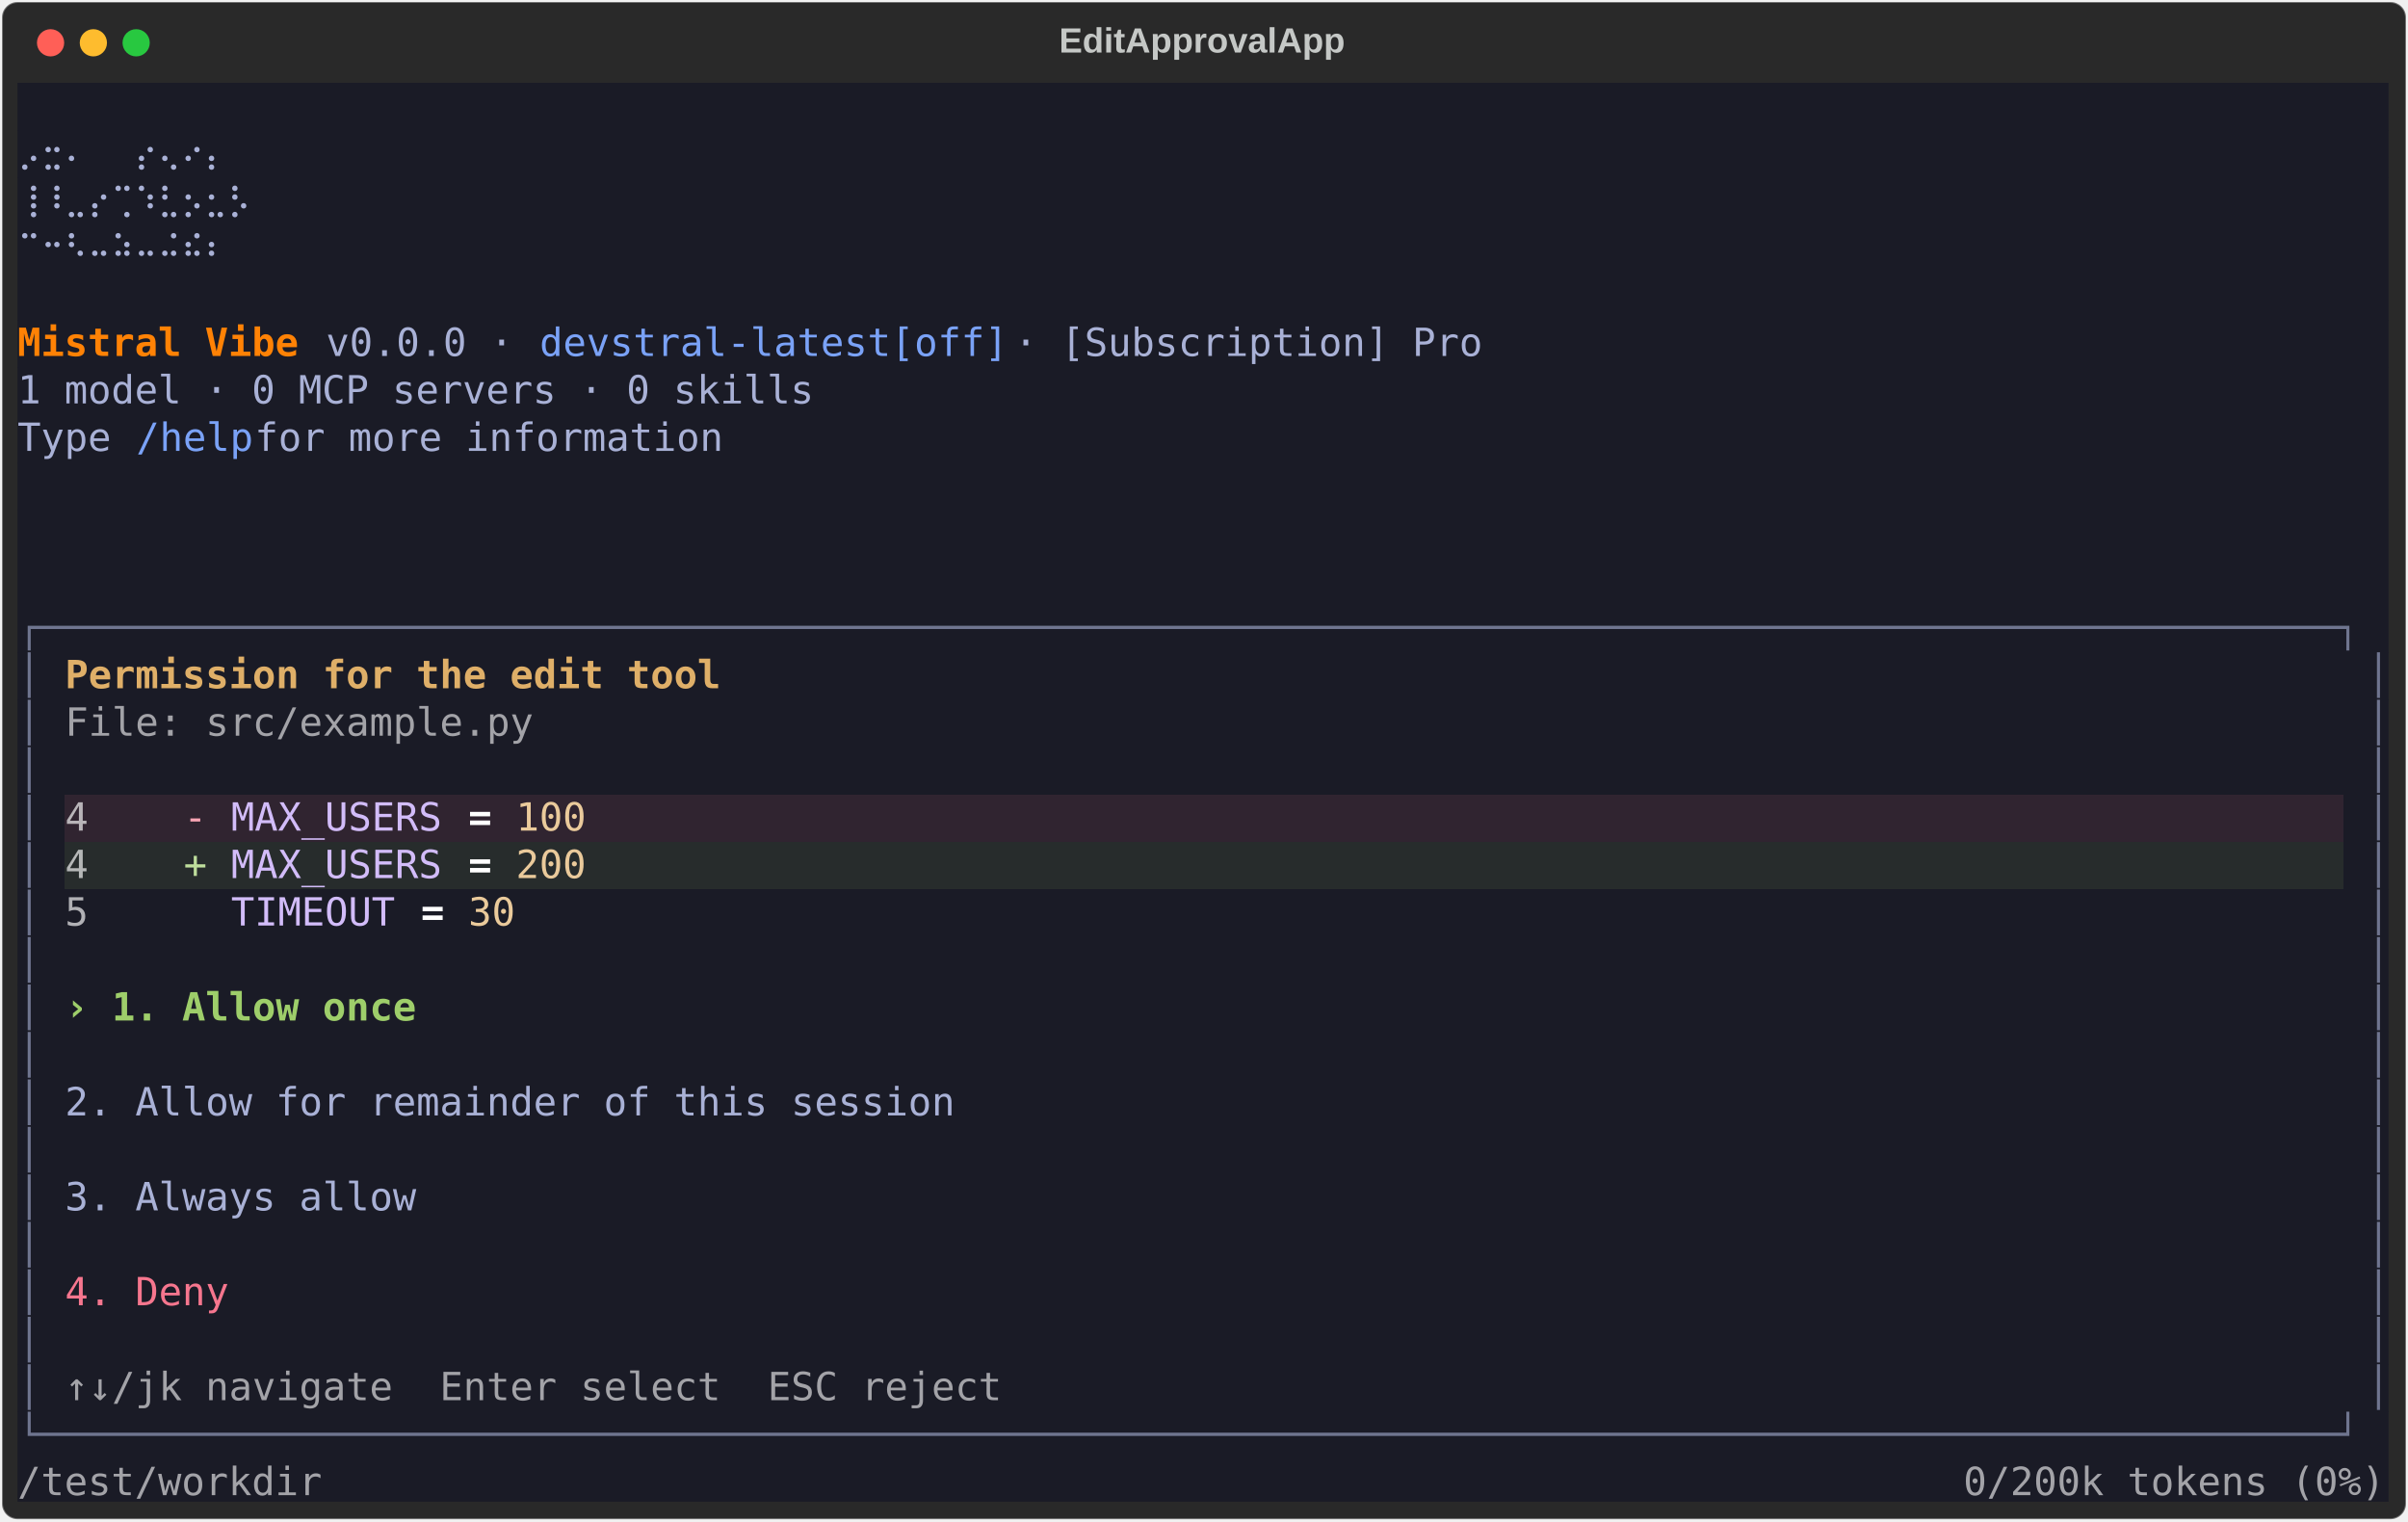
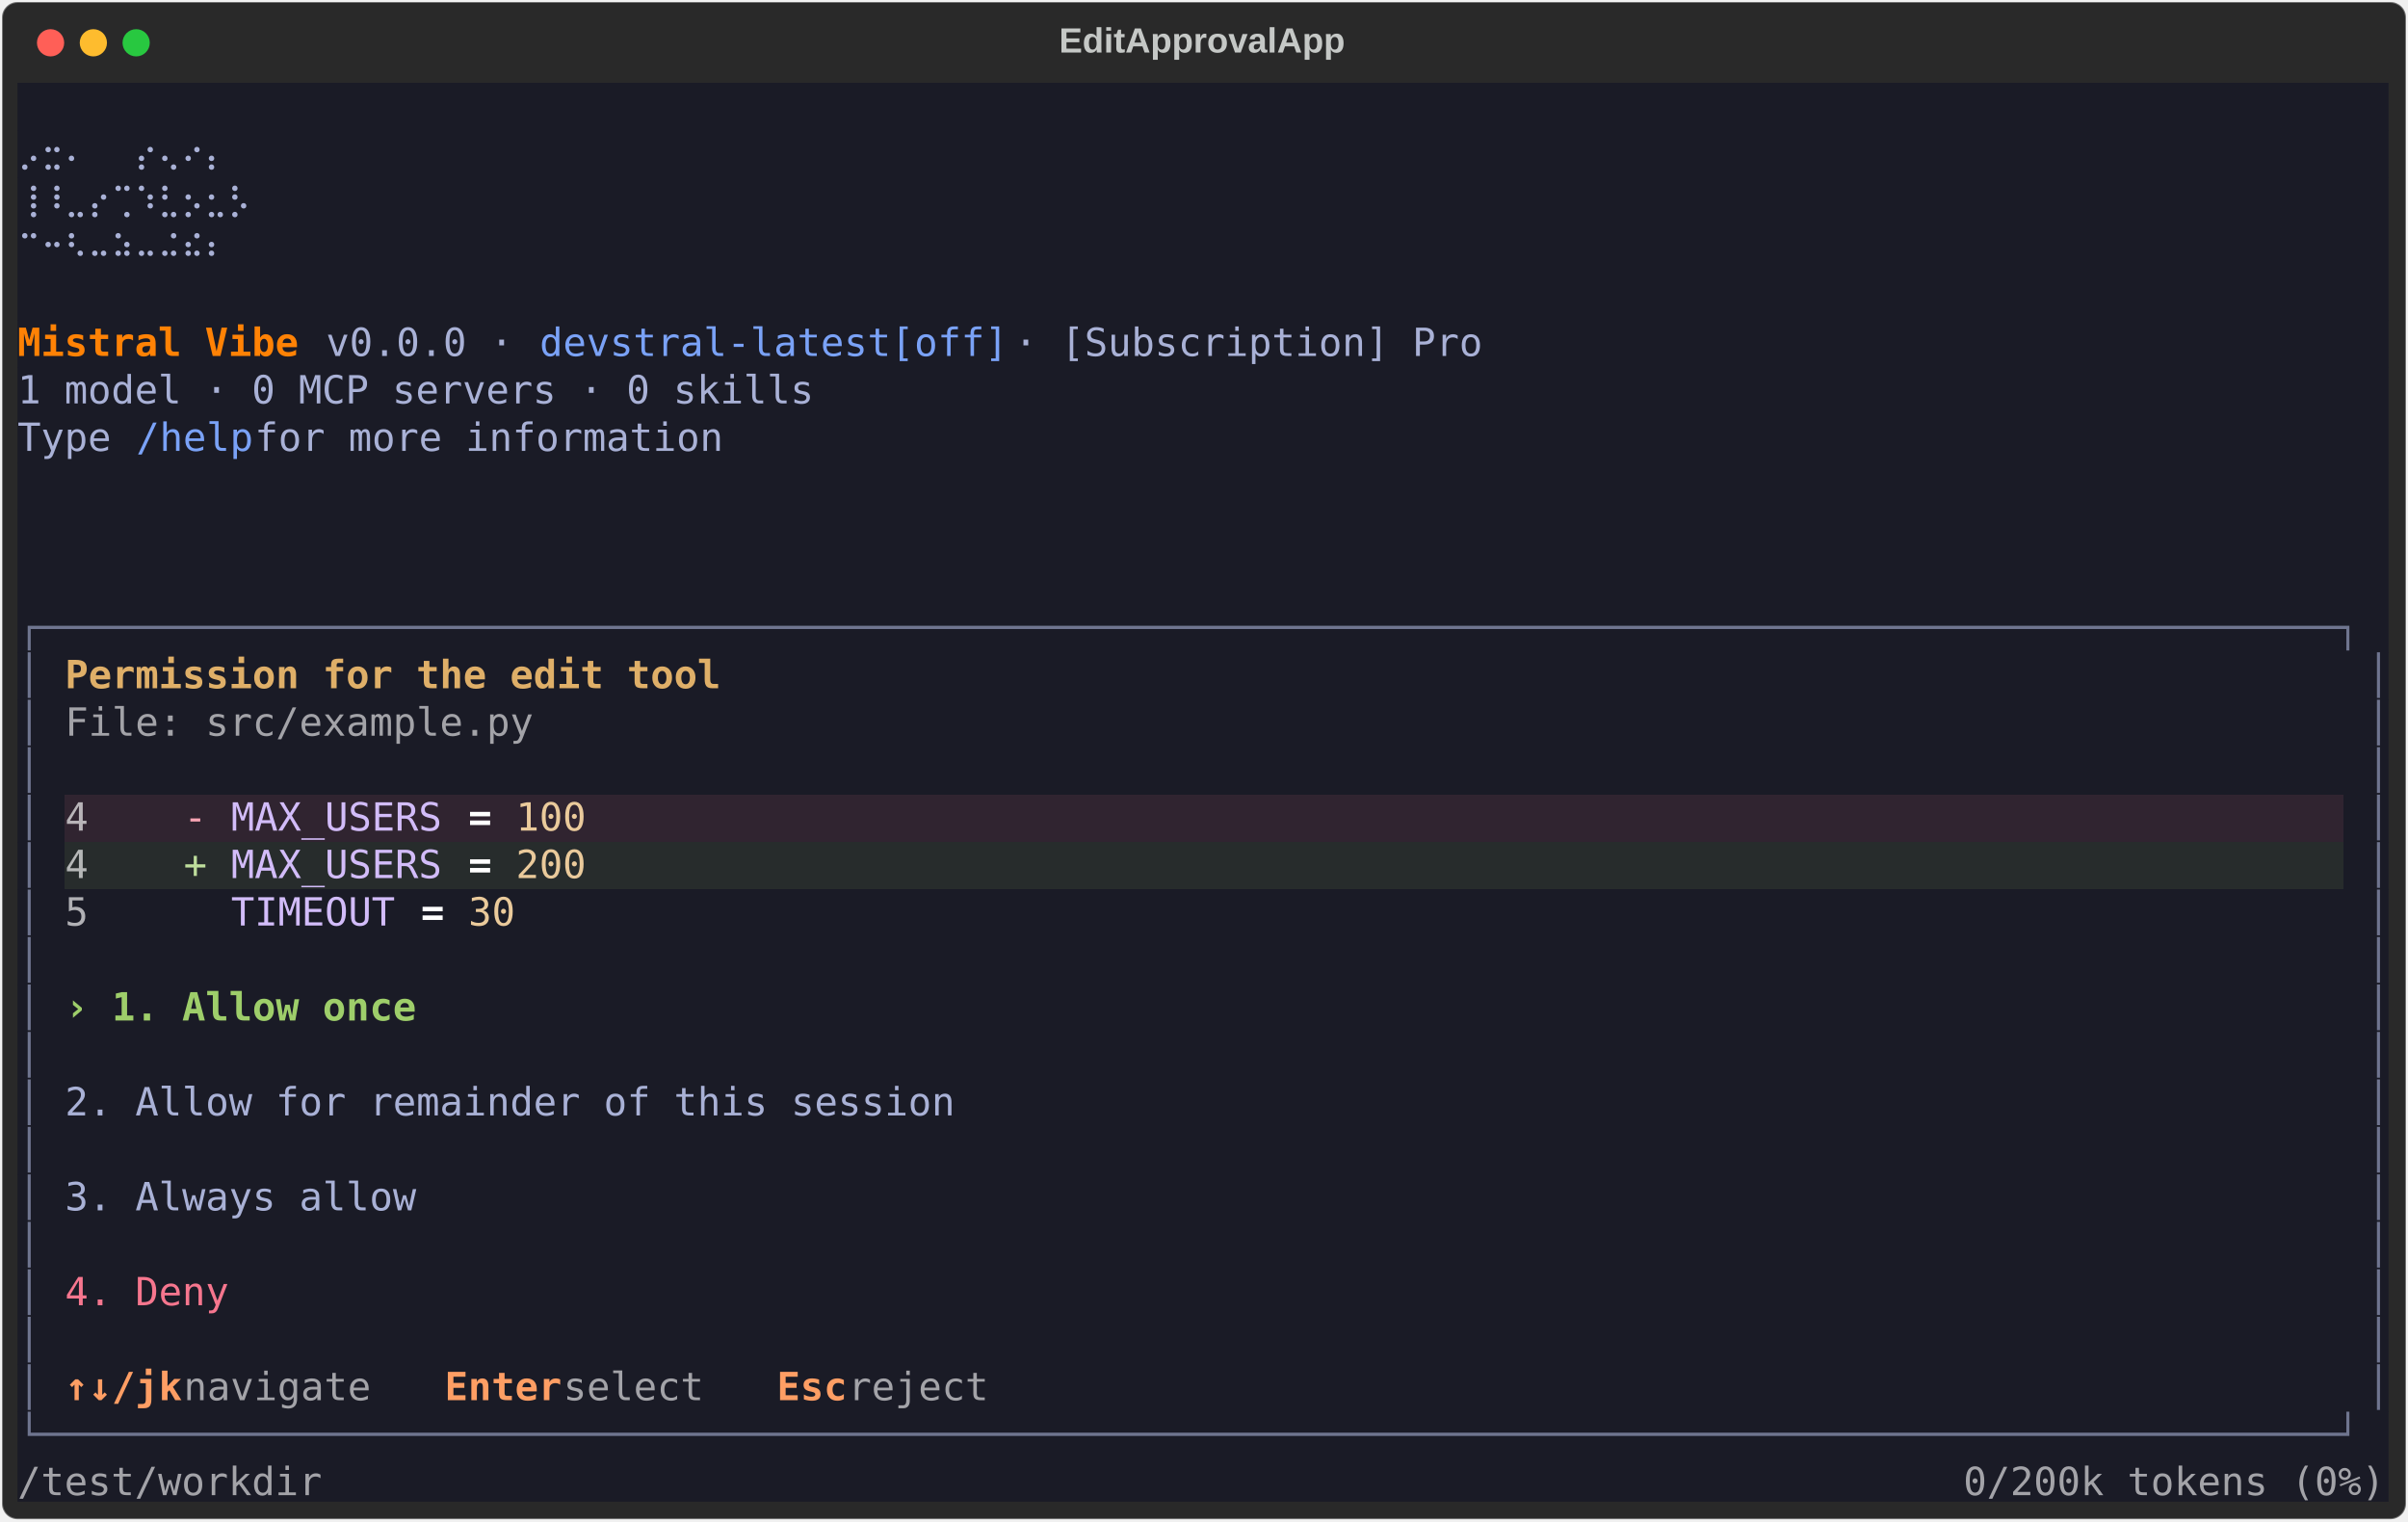
<svg xmlns="http://www.w3.org/2000/svg" class="rich-terminal" viewBox="0 0 1238 782.0">
  <style>

    @font-face {
        font-family: "Fira Code";
        src: local("FiraCode-Regular"),
                url("https://cdnjs.cloudflare.com/ajax/libs/firacode/6.2.0/woff2/FiraCode-Regular.woff2") format("woff2"),
                url("https://cdnjs.cloudflare.com/ajax/libs/firacode/6.2.0/woff/FiraCode-Regular.woff") format("woff");
        font-style: normal;
        font-weight: 400;
    }
    @font-face {
        font-family: "Fira Code";
        src: local("FiraCode-Bold"),
                url("https://cdnjs.cloudflare.com/ajax/libs/firacode/6.2.0/woff2/FiraCode-Bold.woff2") format("woff2"),
                url("https://cdnjs.cloudflare.com/ajax/libs/firacode/6.2.0/woff/FiraCode-Bold.woff") format("woff");
        font-style: bold;
        font-weight: 700;
    }

    .terminal-matrix {
        font-family: Fira Code, monospace;
        font-size: 20px;
        line-height: 24.4px;
        font-variant-east-asian: full-width;
    }

    .terminal-title {
        font-size: 18px;
        font-weight: bold;
        font-family: arial;
    }

    .terminal-r1 { fill: #c5c8c6 }
.terminal-r2 { fill: #a9b1d6 }
.terminal-r3 { fill: #ff8205;font-weight: bold }
.terminal-r4 { fill: #1a1b26 }
.terminal-r5 { fill: #7aa2f7 }
.terminal-r6 { fill: #6f758f }
.terminal-r7 { fill: #dfaf68;font-weight: bold }
.terminal-r8 { fill: #a3a3a8 }
.terminal-r9 { fill: #b8b4b8 }
.terminal-r10 { fill: #f9a4b4 }
.terminal-r11 { fill: #d2bcf9 }
.terminal-r12 { fill: #ffffff }
.terminal-r13 { fill: #ffffff;font-weight: bold }
.terminal-r14 { fill: #eaca9b }
.terminal-r15 { fill: #b5b7b7 }
.terminal-r16 { fill: #bede9c }
.terminal-r17 { fill: #b1b1b5 }
.terminal-r18 { fill: #9ece6a;font-weight: bold }
.terminal-r19 { fill: #f6768e }
+ .terminal-r20 { fill: #fe9e64;font-weight: bold }
    </style>
  <defs>
    <clipPath id="terminal-clip-terminal">
      <rect x="0" y="0" width="1219.0" height="731.0" />
    </clipPath>
    <clipPath id="terminal-line-0">
      <rect x="0" y="1.5" width="1220" height="24.65" />
    </clipPath>
    <clipPath id="terminal-line-1">
      <rect x="0" y="25.9" width="1220" height="24.65" />
    </clipPath>
    <clipPath id="terminal-line-2">
      <rect x="0" y="50.3" width="1220" height="24.65" />
    </clipPath>
    <clipPath id="terminal-line-3">
      <rect x="0" y="74.7" width="1220" height="24.65" />
    </clipPath>
    <clipPath id="terminal-line-4">
      <rect x="0" y="99.1" width="1220" height="24.65" />
    </clipPath>
    <clipPath id="terminal-line-5">
      <rect x="0" y="123.5" width="1220" height="24.65" />
    </clipPath>
    <clipPath id="terminal-line-6">
      <rect x="0" y="147.9" width="1220" height="24.65" />
    </clipPath>
    <clipPath id="terminal-line-7">
      <rect x="0" y="172.3" width="1220" height="24.65" />
    </clipPath>
    <clipPath id="terminal-line-8">
      <rect x="0" y="196.7" width="1220" height="24.65" />
    </clipPath>
    <clipPath id="terminal-line-9">
      <rect x="0" y="221.1" width="1220" height="24.65" />
    </clipPath>
    <clipPath id="terminal-line-10">
      <rect x="0" y="245.5" width="1220" height="24.65" />
    </clipPath>
    <clipPath id="terminal-line-11">
      <rect x="0" y="269.9" width="1220" height="24.65" />
    </clipPath>
    <clipPath id="terminal-line-12">
      <rect x="0" y="294.3" width="1220" height="24.65" />
    </clipPath>
    <clipPath id="terminal-line-13">
      <rect x="0" y="318.7" width="1220" height="24.65" />
    </clipPath>
    <clipPath id="terminal-line-14">
      <rect x="0" y="343.1" width="1220" height="24.65" />
    </clipPath>
    <clipPath id="terminal-line-15">
      <rect x="0" y="367.5" width="1220" height="24.65" />
    </clipPath>
    <clipPath id="terminal-line-16">
      <rect x="0" y="391.9" width="1220" height="24.65" />
    </clipPath>
    <clipPath id="terminal-line-17">
      <rect x="0" y="416.3" width="1220" height="24.65" />
    </clipPath>
    <clipPath id="terminal-line-18">
      <rect x="0" y="440.7" width="1220" height="24.65" />
    </clipPath>
    <clipPath id="terminal-line-19">
      <rect x="0" y="465.1" width="1220" height="24.65" />
    </clipPath>
    <clipPath id="terminal-line-20">
      <rect x="0" y="489.5" width="1220" height="24.65" />
    </clipPath>
    <clipPath id="terminal-line-21">
      <rect x="0" y="513.9" width="1220" height="24.65" />
    </clipPath>
    <clipPath id="terminal-line-22">
      <rect x="0" y="538.3" width="1220" height="24.65" />
    </clipPath>
    <clipPath id="terminal-line-23">
      <rect x="0" y="562.7" width="1220" height="24.65" />
    </clipPath>
    <clipPath id="terminal-line-24">
      <rect x="0" y="587.1" width="1220" height="24.65" />
    </clipPath>
    <clipPath id="terminal-line-25">
      <rect x="0" y="611.5" width="1220" height="24.65" />
    </clipPath>
    <clipPath id="terminal-line-26">
      <rect x="0" y="635.9" width="1220" height="24.65" />
    </clipPath>
    <clipPath id="terminal-line-27">
      <rect x="0" y="660.3" width="1220" height="24.65" />
    </clipPath>
    <clipPath id="terminal-line-28">
      <rect x="0" y="684.7" width="1220" height="24.65" />
    </clipPath>
  </defs>
  <rect fill="#292929" stroke="rgba(255,255,255,0.35)" stroke-width="1" x="1" y="1" width="1236" height="780" rx="8" />
  <text class="terminal-title" fill="#c5c8c6" text-anchor="middle" x="618" y="27">EditApprovalApp</text>
  <g transform="translate(26,22)">
    <circle cx="0" cy="0" r="7" fill="#ff5f57" />
    <circle cx="22" cy="0" r="7" fill="#febc2e" />
    <circle cx="44" cy="0" r="7" fill="#28c840" />
  </g>
  <g transform="translate(9, 41)" clip-path="url(#terminal-clip-terminal)">
    <rect fill="#1a1b26" x="0" y="1.5" width="1220" height="24.65" shape-rendering="crispEdges" />
    <rect fill="#1a1b26" x="0" y="25.9" width="134.2" height="24.65" shape-rendering="crispEdges" />
    <rect fill="#1a1b26" x="134.2" y="25.9" width="646.6" height="24.65" shape-rendering="crispEdges" />
    <rect fill="#1a1b26" x="780.8" y="25.9" width="439.2" height="24.65" shape-rendering="crispEdges" />
    <rect fill="#1a1b26" x="0" y="50.3" width="134.2" height="24.65" shape-rendering="crispEdges" />
    <rect fill="#1a1b26" x="134.2" y="50.3" width="646.6" height="24.65" shape-rendering="crispEdges" />
    <rect fill="#1a1b26" x="780.8" y="50.3" width="439.2" height="24.65" shape-rendering="crispEdges" />
    <rect fill="#1a1b26" x="0" y="74.7" width="134.2" height="24.65" shape-rendering="crispEdges" />
    <rect fill="#1a1b26" x="134.2" y="74.7" width="646.6" height="24.65" shape-rendering="crispEdges" />
    <rect fill="#1a1b26" x="780.8" y="74.7" width="439.2" height="24.65" shape-rendering="crispEdges" />
    <rect fill="#1a1b26" x="0" y="99.1" width="780.8" height="24.65" shape-rendering="crispEdges" />
    <rect fill="#1a1b26" x="780.8" y="99.1" width="439.2" height="24.65" shape-rendering="crispEdges" />
    <rect fill="#1a1b26" x="0" y="123.5" width="146.4" height="24.65" shape-rendering="crispEdges" />
    <rect fill="#1a1b26" x="146.4" y="123.5" width="12.2" height="24.65" shape-rendering="crispEdges" />
    <rect fill="#1a1b26" x="158.6" y="123.5" width="109.8" height="24.65" shape-rendering="crispEdges" />
    <rect fill="#1a1b26" x="268.4" y="123.5" width="244" height="24.65" shape-rendering="crispEdges" />
    <rect fill="#1a1b26" x="512.4" y="123.5" width="256.2" height="24.65" shape-rendering="crispEdges" />
    <rect fill="#1a1b26" x="768.6" y="123.5" width="12.2" height="24.65" shape-rendering="crispEdges" />
    <rect fill="#1a1b26" x="780.8" y="123.5" width="439.2" height="24.65" shape-rendering="crispEdges" />
    <rect fill="#1a1b26" x="0" y="147.9" width="414.8" height="24.65" shape-rendering="crispEdges" />
    <rect fill="#1a1b26" x="414.8" y="147.9" width="366" height="24.65" shape-rendering="crispEdges" />
    <rect fill="#1a1b26" x="780.8" y="147.9" width="439.2" height="24.65" shape-rendering="crispEdges" />
    <rect fill="#1a1b26" x="0" y="172.3" width="61" height="24.65" shape-rendering="crispEdges" />
    <rect fill="#1a1b26" x="61" y="172.3" width="61" height="24.65" shape-rendering="crispEdges" />
    <rect fill="#1a1b26" x="122" y="172.3" width="256.2" height="24.65" shape-rendering="crispEdges" />
    <rect fill="#1a1b26" x="378.2" y="172.3" width="402.6" height="24.65" shape-rendering="crispEdges" />
    <rect fill="#1a1b26" x="780.8" y="172.3" width="439.2" height="24.65" shape-rendering="crispEdges" />
    <rect fill="#1a1b26" x="0" y="196.7" width="1220" height="24.65" shape-rendering="crispEdges" />
    <rect fill="#1a1b26" x="0" y="221.1" width="1220" height="24.65" shape-rendering="crispEdges" />
    <rect fill="#1a1b26" x="0" y="245.5" width="0" height="24.65" shape-rendering="crispEdges" />
    <rect fill="#1a1b26" x="0" y="245.5" width="1220" height="24.65" shape-rendering="crispEdges" />
    <rect fill="#1a1b26" x="0" y="269.9" width="1220" height="24.65" shape-rendering="crispEdges" />
    <rect fill="#1a1b26" x="0" y="294.3" width="12.2" height="24.65" shape-rendering="crispEdges" />
    <rect fill="#1a1b26" x="12.2" y="294.3" width="12.2" height="24.65" shape-rendering="crispEdges" />
    <rect fill="#1a1b26" x="24.4" y="294.3" width="341.6" height="24.65" shape-rendering="crispEdges" />
    <rect fill="#1a1b26" x="366" y="294.3" width="841.8" height="24.65" shape-rendering="crispEdges" />
    <rect fill="#1a1b26" x="1207.8" y="294.3" width="12.2" height="24.65" shape-rendering="crispEdges" />
    <rect fill="#1a1b26" x="0" y="318.7" width="12.2" height="24.65" shape-rendering="crispEdges" />
    <rect fill="#1a1b26" x="12.2" y="318.7" width="12.2" height="24.65" shape-rendering="crispEdges" />
    <rect fill="#1a1b26" x="24.4" y="318.7" width="244" height="24.65" shape-rendering="crispEdges" />
    <rect fill="#1a1b26" x="268.4" y="318.7" width="939.4" height="24.65" shape-rendering="crispEdges" />
    <rect fill="#1a1b26" x="1207.8" y="318.7" width="12.2" height="24.65" shape-rendering="crispEdges" />
    <rect fill="#1a1b26" x="0" y="343.1" width="12.2" height="24.65" shape-rendering="crispEdges" />
    <rect fill="#1a1b26" x="12.2" y="343.1" width="12.2" height="24.65" shape-rendering="crispEdges" />
    <rect fill="#1a1b26" x="24.4" y="343.1" width="0" height="24.65" shape-rendering="crispEdges" />
    <rect fill="#1a1b26" x="24.4" y="343.1" width="1183.4" height="24.65" shape-rendering="crispEdges" />
    <rect fill="#1a1b26" x="1207.8" y="343.1" width="12.2" height="24.65" shape-rendering="crispEdges" />
    <rect fill="#1a1b26" x="0" y="367.5" width="12.2" height="24.65" shape-rendering="crispEdges" />
    <rect fill="#1a1b26" x="12.2" y="367.5" width="12.2" height="24.65" shape-rendering="crispEdges" />
    <rect fill="#302430" x="24.4" y="367.5" width="61" height="24.65" shape-rendering="crispEdges" />
    <rect fill="#302430" x="85.4" y="367.5" width="24.4" height="24.65" shape-rendering="crispEdges" />
    <rect fill="#302430" x="109.8" y="367.5" width="109.8" height="24.65" shape-rendering="crispEdges" />
    <rect fill="#302430" x="219.6" y="367.5" width="12.2" height="24.65" shape-rendering="crispEdges" />
    <rect fill="#302430" x="231.8" y="367.5" width="12.2" height="24.65" shape-rendering="crispEdges" />
    <rect fill="#302430" x="244" y="367.5" width="12.2" height="24.65" shape-rendering="crispEdges" />
    <rect fill="#302430" x="256.2" y="367.5" width="36.6" height="24.65" shape-rendering="crispEdges" />
    <rect fill="#302430" x="292.8" y="367.5" width="902.8" height="24.65" shape-rendering="crispEdges" />
    <rect fill="#1a1b26" x="1195.6" y="367.5" width="12.2" height="24.65" shape-rendering="crispEdges" />
    <rect fill="#1a1b26" x="1207.8" y="367.5" width="12.2" height="24.65" shape-rendering="crispEdges" />
    <rect fill="#1a1b26" x="0" y="391.9" width="12.2" height="24.65" shape-rendering="crispEdges" />
    <rect fill="#1a1b26" x="12.2" y="391.9" width="12.2" height="24.65" shape-rendering="crispEdges" />
    <rect fill="#272c2c" x="24.4" y="391.9" width="61" height="24.65" shape-rendering="crispEdges" />
    <rect fill="#272c2c" x="85.4" y="391.9" width="24.4" height="24.65" shape-rendering="crispEdges" />
    <rect fill="#272c2c" x="109.8" y="391.9" width="109.8" height="24.65" shape-rendering="crispEdges" />
    <rect fill="#272c2c" x="219.6" y="391.9" width="12.2" height="24.65" shape-rendering="crispEdges" />
    <rect fill="#272c2c" x="231.8" y="391.9" width="12.2" height="24.65" shape-rendering="crispEdges" />
    <rect fill="#272c2c" x="244" y="391.9" width="12.2" height="24.65" shape-rendering="crispEdges" />
    <rect fill="#272c2c" x="256.2" y="391.9" width="36.6" height="24.65" shape-rendering="crispEdges" />
    <rect fill="#272c2c" x="292.8" y="391.9" width="902.8" height="24.65" shape-rendering="crispEdges" />
    <rect fill="#1a1b26" x="1195.6" y="391.9" width="12.2" height="24.65" shape-rendering="crispEdges" />
    <rect fill="#1a1b26" x="1207.8" y="391.9" width="12.2" height="24.65" shape-rendering="crispEdges" />
    <rect fill="#1a1b26" x="0" y="416.3" width="12.2" height="24.65" shape-rendering="crispEdges" />
    <rect fill="#1a1b26" x="12.2" y="416.3" width="12.2" height="24.65" shape-rendering="crispEdges" />
    <rect fill="#1a1b26" x="24.4" y="416.3" width="61" height="24.65" shape-rendering="crispEdges" />
    <rect fill="#1a1b26" x="85.4" y="416.3" width="24.4" height="24.65" shape-rendering="crispEdges" />
    <rect fill="#1a1b26" x="109.8" y="416.3" width="85.4" height="24.65" shape-rendering="crispEdges" />
    <rect fill="#1a1b26" x="195.2" y="416.3" width="12.2" height="24.65" shape-rendering="crispEdges" />
    <rect fill="#1a1b26" x="207.4" y="416.3" width="12.2" height="24.65" shape-rendering="crispEdges" />
    <rect fill="#1a1b26" x="219.6" y="416.3" width="12.2" height="24.65" shape-rendering="crispEdges" />
    <rect fill="#1a1b26" x="231.8" y="416.3" width="24.4" height="24.65" shape-rendering="crispEdges" />
    <rect fill="#1a1b26" x="256.2" y="416.3" width="951.6" height="24.65" shape-rendering="crispEdges" />
    <rect fill="#1a1b26" x="1207.8" y="416.3" width="12.2" height="24.65" shape-rendering="crispEdges" />
    <rect fill="#1a1b26" x="0" y="440.7" width="12.2" height="24.65" shape-rendering="crispEdges" />
    <rect fill="#1a1b26" x="12.2" y="440.7" width="12.2" height="24.65" shape-rendering="crispEdges" />
    <rect fill="#1a1b26" x="24.4" y="440.7" width="0" height="24.65" shape-rendering="crispEdges" />
    <rect fill="#1a1b26" x="24.4" y="440.7" width="1183.4" height="24.65" shape-rendering="crispEdges" />
    <rect fill="#1a1b26" x="1207.8" y="440.7" width="12.2" height="24.65" shape-rendering="crispEdges" />
    <rect fill="#1a1b26" x="0" y="465.1" width="12.2" height="24.65" shape-rendering="crispEdges" />
    <rect fill="#1a1b26" x="12.2" y="465.1" width="12.2" height="24.65" shape-rendering="crispEdges" />
    <rect fill="#1a1b26" x="24.4" y="465.1" width="183" height="24.65" shape-rendering="crispEdges" />
    <rect fill="#1a1b26" x="207.4" y="465.1" width="1000.4" height="24.65" shape-rendering="crispEdges" />
    <rect fill="#1a1b26" x="1207.8" y="465.1" width="12.2" height="24.65" shape-rendering="crispEdges" />
    <rect fill="#1a1b26" x="0" y="489.5" width="12.2" height="24.65" shape-rendering="crispEdges" />
    <rect fill="#1a1b26" x="12.2" y="489.5" width="1195.6" height="24.65" shape-rendering="crispEdges" />
    <rect fill="#1a1b26" x="1207.8" y="489.5" width="12.2" height="24.65" shape-rendering="crispEdges" />
    <rect fill="#1a1b26" x="0" y="513.9" width="12.2" height="24.65" shape-rendering="crispEdges" />
    <rect fill="#1a1b26" x="12.2" y="513.9" width="12.2" height="24.65" shape-rendering="crispEdges" />
    <rect fill="#1a1b26" x="24.4" y="513.9" width="488" height="24.65" shape-rendering="crispEdges" />
    <rect fill="#1a1b26" x="512.4" y="513.9" width="695.4" height="24.65" shape-rendering="crispEdges" />
    <rect fill="#1a1b26" x="1207.8" y="513.9" width="12.2" height="24.65" shape-rendering="crispEdges" />
    <rect fill="#1a1b26" x="0" y="538.3" width="12.2" height="24.65" shape-rendering="crispEdges" />
    <rect fill="#1a1b26" x="12.2" y="538.3" width="1195.6" height="24.65" shape-rendering="crispEdges" />
    <rect fill="#1a1b26" x="1207.8" y="538.3" width="12.2" height="24.65" shape-rendering="crispEdges" />
    <rect fill="#1a1b26" x="0" y="562.7" width="12.2" height="24.65" shape-rendering="crispEdges" />
    <rect fill="#1a1b26" x="12.2" y="562.7" width="12.2" height="24.65" shape-rendering="crispEdges" />
    <rect fill="#1a1b26" x="24.4" y="562.7" width="207.4" height="24.65" shape-rendering="crispEdges" />
    <rect fill="#1a1b26" x="231.8" y="562.7" width="976" height="24.65" shape-rendering="crispEdges" />
    <rect fill="#1a1b26" x="1207.8" y="562.7" width="12.2" height="24.65" shape-rendering="crispEdges" />
    <rect fill="#1a1b26" x="0" y="587.1" width="12.2" height="24.65" shape-rendering="crispEdges" />
    <rect fill="#1a1b26" x="12.2" y="587.1" width="1195.6" height="24.65" shape-rendering="crispEdges" />
    <rect fill="#1a1b26" x="1207.8" y="587.1" width="12.2" height="24.65" shape-rendering="crispEdges" />
    <rect fill="#1a1b26" x="0" y="611.5" width="12.2" height="24.65" shape-rendering="crispEdges" />
    <rect fill="#1a1b26" x="12.2" y="611.5" width="12.2" height="24.65" shape-rendering="crispEdges" />
    <rect fill="#1a1b26" x="24.4" y="611.5" width="109.8" height="24.65" shape-rendering="crispEdges" />
    <rect fill="#1a1b26" x="134.2" y="611.5" width="1073.6" height="24.65" shape-rendering="crispEdges" />
    <rect fill="#1a1b26" x="1207.8" y="611.5" width="12.2" height="24.65" shape-rendering="crispEdges" />
    <rect fill="#1a1b26" x="0" y="635.9" width="12.2" height="24.65" shape-rendering="crispEdges" />
    <rect fill="#1a1b26" x="12.2" y="635.9" width="1195.6" height="24.65" shape-rendering="crispEdges" />
    <rect fill="#1a1b26" x="1207.8" y="635.9" width="12.2" height="24.65" shape-rendering="crispEdges" />
    <rect fill="#1a1b26" x="0" y="660.3" width="12.2" height="24.65" shape-rendering="crispEdges" />
    <rect fill="#1a1b26" x="12.2" y="660.3" width="12.2" height="24.65" shape-rendering="crispEdges" />
-     <rect fill="#1a1b26" x="24.4" y="660.3" width="488" height="24.65" shape-rendering="crispEdges" />
+     <rect fill="#1a1b26" x="24.4" y="660.3" width="61" height="24.65" shape-rendering="crispEdges" />
+     <rect fill="#1a1b26" x="85.4" y="660.3" width="134.2" height="24.65" shape-rendering="crispEdges" />
+     <rect fill="#1a1b26" x="219.6" y="660.3" width="61" height="24.65" shape-rendering="crispEdges" />
+     <rect fill="#1a1b26" x="280.6" y="660.3" width="109.8" height="24.65" shape-rendering="crispEdges" />
+     <rect fill="#1a1b26" x="390.4" y="660.3" width="36.6" height="24.65" shape-rendering="crispEdges" />
+     <rect fill="#1a1b26" x="427" y="660.3" width="85.4" height="24.65" shape-rendering="crispEdges" />
    <rect fill="#1a1b26" x="512.4" y="660.3" width="695.4" height="24.65" shape-rendering="crispEdges" />
    <rect fill="#1a1b26" x="1207.8" y="660.3" width="12.2" height="24.65" shape-rendering="crispEdges" />
    <rect fill="#1a1b26" x="0" y="684.7" width="1220" height="24.65" shape-rendering="crispEdges" />
    <rect fill="#1a1b26" x="0" y="709.1" width="158.6" height="24.65" shape-rendering="crispEdges" />
    <rect fill="#1a1b26" x="158.6" y="709.1" width="0" height="24.65" shape-rendering="crispEdges" />
    <rect fill="#1a1b26" x="158.6" y="709.1" width="841.8" height="24.65" shape-rendering="crispEdges" />
    <rect fill="#1a1b26" x="1000.4" y="709.1" width="219.6" height="24.65" shape-rendering="crispEdges" />
    <g class="terminal-matrix">
      <text class="terminal-r1" x="1220" y="20" textLength="12.2" clip-path="url(#terminal-line-0)">
</text>
      <text class="terminal-r2" x="0" y="44.4" textLength="134.2" clip-path="url(#terminal-line-1)">  ⡠⣒⠄  ⡔⢄⠔⡄</text>
      <text class="terminal-r1" x="1220" y="44.4" textLength="12.2" clip-path="url(#terminal-line-1)">
</text>
      <text class="terminal-r2" x="0" y="68.8" textLength="134.2" clip-path="url(#terminal-line-2)"> ⢸⠸⣀⡔⢉⠱⣃⡢⣂⡣</text>
      <text class="terminal-r1" x="1220" y="68.8" textLength="12.2" clip-path="url(#terminal-line-2)">
</text>
      <text class="terminal-r2" x="0" y="93.2" textLength="134.2" clip-path="url(#terminal-line-3)">  ⠉⠒⠣⠤⠵⠤⠬⠮⠆</text>
      <text class="terminal-r1" x="1220" y="93.2" textLength="12.2" clip-path="url(#terminal-line-3)">
</text>
      <text class="terminal-r1" x="1220" y="117.6" textLength="12.2" clip-path="url(#terminal-line-4)">
</text>
      <text class="terminal-r3" x="0" y="142" textLength="146.4" clip-path="url(#terminal-line-5)">Mistral Vibe</text>
      <text class="terminal-r2" x="158.6" y="142" textLength="109.8" clip-path="url(#terminal-line-5)">v0.0.0 · </text>
      <text class="terminal-r5" x="268.4" y="142" textLength="244" clip-path="url(#terminal-line-5)">devstral-latest[off]</text>
      <text class="terminal-r2" x="512.4" y="142" textLength="256.2" clip-path="url(#terminal-line-5)"> · [Subscription] Pro</text>
      <text class="terminal-r1" x="1220" y="142" textLength="12.2" clip-path="url(#terminal-line-5)">
</text>
      <text class="terminal-r2" x="0" y="166.4" textLength="414.8" clip-path="url(#terminal-line-6)">1 model · 0 MCP servers · 0 skills</text>
      <text class="terminal-r1" x="1220" y="166.4" textLength="12.2" clip-path="url(#terminal-line-6)">
</text>
      <text class="terminal-r2" x="0" y="190.8" textLength="61" clip-path="url(#terminal-line-7)">Type </text>
      <text class="terminal-r5" x="61" y="190.8" textLength="61" clip-path="url(#terminal-line-7)">/help</text>
      <text class="terminal-r2" x="122" y="190.8" textLength="256.2" clip-path="url(#terminal-line-7)"> for more information</text>
      <text class="terminal-r1" x="1220" y="190.8" textLength="12.2" clip-path="url(#terminal-line-7)">
</text>
      <text class="terminal-r1" x="1220" y="215.2" textLength="12.2" clip-path="url(#terminal-line-8)">
</text>
      <text class="terminal-r1" x="1220" y="239.6" textLength="12.2" clip-path="url(#terminal-line-9)">
</text>
      <text class="terminal-r1" x="1220" y="264" textLength="12.2" clip-path="url(#terminal-line-10)">
</text>
      <text class="terminal-r6" x="0" y="288.4" textLength="1220" clip-path="url(#terminal-line-11)">┌──────────────────────────────────────────────────────────────────────────────────────────────────┐</text>
      <text class="terminal-r1" x="1220" y="288.4" textLength="12.2" clip-path="url(#terminal-line-11)">
</text>
      <text class="terminal-r6" x="0" y="312.8" textLength="12.2" clip-path="url(#terminal-line-12)">│</text>
      <text class="terminal-r7" x="24.4" y="312.8" textLength="341.6" clip-path="url(#terminal-line-12)">Permission for the edit tool</text>
      <text class="terminal-r6" x="1207.8" y="312.8" textLength="12.2" clip-path="url(#terminal-line-12)">│</text>
      <text class="terminal-r1" x="1220" y="312.8" textLength="12.2" clip-path="url(#terminal-line-12)">
</text>
      <text class="terminal-r6" x="0" y="337.2" textLength="12.2" clip-path="url(#terminal-line-13)">│</text>
      <text class="terminal-r8" x="24.4" y="337.2" textLength="244" clip-path="url(#terminal-line-13)">File: src/example.py</text>
      <text class="terminal-r6" x="1207.8" y="337.2" textLength="12.2" clip-path="url(#terminal-line-13)">│</text>
      <text class="terminal-r1" x="1220" y="337.2" textLength="12.2" clip-path="url(#terminal-line-13)">
</text>
      <text class="terminal-r6" x="0" y="361.6" textLength="12.2" clip-path="url(#terminal-line-14)">│</text>
      <text class="terminal-r6" x="1207.8" y="361.6" textLength="12.2" clip-path="url(#terminal-line-14)">│</text>
      <text class="terminal-r1" x="1220" y="361.6" textLength="12.2" clip-path="url(#terminal-line-14)">
</text>
      <text class="terminal-r6" x="0" y="386" textLength="12.2" clip-path="url(#terminal-line-15)">│</text>
      <text class="terminal-r9" x="24.4" y="386" textLength="61" clip-path="url(#terminal-line-15)">   4 </text>
      <text class="terminal-r10" x="85.4" y="386" textLength="24.4" clip-path="url(#terminal-line-15)">- </text>
      <text class="terminal-r11" x="109.8" y="386" textLength="109.8" clip-path="url(#terminal-line-15)">MAX_USERS</text>
      <text class="terminal-r13" x="231.8" y="386" textLength="12.2" clip-path="url(#terminal-line-15)">=</text>
      <text class="terminal-r14" x="256.2" y="386" textLength="36.6" clip-path="url(#terminal-line-15)">100</text>
      <text class="terminal-r6" x="1207.8" y="386" textLength="12.2" clip-path="url(#terminal-line-15)">│</text>
      <text class="terminal-r1" x="1220" y="386" textLength="12.2" clip-path="url(#terminal-line-15)">
</text>
      <text class="terminal-r6" x="0" y="410.4" textLength="12.2" clip-path="url(#terminal-line-16)">│</text>
      <text class="terminal-r15" x="24.4" y="410.4" textLength="61" clip-path="url(#terminal-line-16)">   4 </text>
      <text class="terminal-r16" x="85.4" y="410.4" textLength="24.4" clip-path="url(#terminal-line-16)">+ </text>
      <text class="terminal-r11" x="109.8" y="410.4" textLength="109.8" clip-path="url(#terminal-line-16)">MAX_USERS</text>
      <text class="terminal-r13" x="231.8" y="410.4" textLength="12.2" clip-path="url(#terminal-line-16)">=</text>
      <text class="terminal-r14" x="256.2" y="410.4" textLength="36.6" clip-path="url(#terminal-line-16)">200</text>
      <text class="terminal-r6" x="1207.8" y="410.4" textLength="12.2" clip-path="url(#terminal-line-16)">│</text>
      <text class="terminal-r1" x="1220" y="410.4" textLength="12.2" clip-path="url(#terminal-line-16)">
</text>
      <text class="terminal-r6" x="0" y="434.8" textLength="12.2" clip-path="url(#terminal-line-17)">│</text>
      <text class="terminal-r17" x="24.4" y="434.8" textLength="61" clip-path="url(#terminal-line-17)">   5 </text>
      <text class="terminal-r11" x="109.8" y="434.8" textLength="85.4" clip-path="url(#terminal-line-17)">TIMEOUT</text>
      <text class="terminal-r13" x="207.4" y="434.8" textLength="12.2" clip-path="url(#terminal-line-17)">=</text>
      <text class="terminal-r14" x="231.8" y="434.8" textLength="24.4" clip-path="url(#terminal-line-17)">30</text>
      <text class="terminal-r6" x="1207.8" y="434.8" textLength="12.2" clip-path="url(#terminal-line-17)">│</text>
      <text class="terminal-r1" x="1220" y="434.8" textLength="12.2" clip-path="url(#terminal-line-17)">
</text>
      <text class="terminal-r6" x="0" y="459.2" textLength="12.2" clip-path="url(#terminal-line-18)">│</text>
      <text class="terminal-r6" x="1207.8" y="459.2" textLength="12.2" clip-path="url(#terminal-line-18)">│</text>
      <text class="terminal-r1" x="1220" y="459.2" textLength="12.2" clip-path="url(#terminal-line-18)">
</text>
      <text class="terminal-r6" x="0" y="483.6" textLength="12.2" clip-path="url(#terminal-line-19)">│</text>
      <text class="terminal-r18" x="24.4" y="483.6" textLength="183" clip-path="url(#terminal-line-19)">› 1. Allow once</text>
      <text class="terminal-r6" x="1207.8" y="483.6" textLength="12.2" clip-path="url(#terminal-line-19)">│</text>
      <text class="terminal-r1" x="1220" y="483.6" textLength="12.2" clip-path="url(#terminal-line-19)">
</text>
      <text class="terminal-r6" x="0" y="508" textLength="12.2" clip-path="url(#terminal-line-20)">│</text>
      <text class="terminal-r6" x="1207.8" y="508" textLength="12.2" clip-path="url(#terminal-line-20)">│</text>
      <text class="terminal-r1" x="1220" y="508" textLength="12.2" clip-path="url(#terminal-line-20)">
</text>
      <text class="terminal-r6" x="0" y="532.4" textLength="12.2" clip-path="url(#terminal-line-21)">│</text>
      <text class="terminal-r2" x="24.4" y="532.4" textLength="488" clip-path="url(#terminal-line-21)">  2. Allow for remainder of this session</text>
      <text class="terminal-r6" x="1207.8" y="532.4" textLength="12.2" clip-path="url(#terminal-line-21)">│</text>
      <text class="terminal-r1" x="1220" y="532.4" textLength="12.2" clip-path="url(#terminal-line-21)">
</text>
      <text class="terminal-r6" x="0" y="556.8" textLength="12.2" clip-path="url(#terminal-line-22)">│</text>
      <text class="terminal-r6" x="1207.8" y="556.8" textLength="12.2" clip-path="url(#terminal-line-22)">│</text>
      <text class="terminal-r1" x="1220" y="556.8" textLength="12.2" clip-path="url(#terminal-line-22)">
</text>
      <text class="terminal-r6" x="0" y="581.2" textLength="12.2" clip-path="url(#terminal-line-23)">│</text>
      <text class="terminal-r2" x="24.4" y="581.2" textLength="207.4" clip-path="url(#terminal-line-23)">  3. Always allow</text>
      <text class="terminal-r6" x="1207.8" y="581.2" textLength="12.2" clip-path="url(#terminal-line-23)">│</text>
      <text class="terminal-r1" x="1220" y="581.2" textLength="12.2" clip-path="url(#terminal-line-23)">
</text>
      <text class="terminal-r6" x="0" y="605.6" textLength="12.2" clip-path="url(#terminal-line-24)">│</text>
      <text class="terminal-r6" x="1207.8" y="605.6" textLength="12.2" clip-path="url(#terminal-line-24)">│</text>
      <text class="terminal-r1" x="1220" y="605.6" textLength="12.2" clip-path="url(#terminal-line-24)">
</text>
      <text class="terminal-r6" x="0" y="630" textLength="12.2" clip-path="url(#terminal-line-25)">│</text>
      <text class="terminal-r19" x="24.4" y="630" textLength="109.8" clip-path="url(#terminal-line-25)">  4. Deny</text>
      <text class="terminal-r6" x="1207.8" y="630" textLength="12.2" clip-path="url(#terminal-line-25)">│</text>
      <text class="terminal-r1" x="1220" y="630" textLength="12.2" clip-path="url(#terminal-line-25)">
</text>
      <text class="terminal-r6" x="0" y="654.4" textLength="12.2" clip-path="url(#terminal-line-26)">│</text>
      <text class="terminal-r6" x="1207.8" y="654.4" textLength="12.2" clip-path="url(#terminal-line-26)">│</text>
      <text class="terminal-r1" x="1220" y="654.4" textLength="12.2" clip-path="url(#terminal-line-26)">
</text>
      <text class="terminal-r6" x="0" y="678.8" textLength="12.2" clip-path="url(#terminal-line-27)">│</text>
-       <text class="terminal-r8" x="24.4" y="678.8" textLength="488" clip-path="url(#terminal-line-27)">↑↓/jk navigate  Enter select  ESC reject</text>
+       <text class="terminal-r20" x="24.4" y="678.8" textLength="61" clip-path="url(#terminal-line-27)">↑↓/jk</text>
+       <text class="terminal-r8" x="85.4" y="678.8" textLength="134.2" clip-path="url(#terminal-line-27)"> navigate  </text>
+       <text class="terminal-r20" x="219.6" y="678.8" textLength="61" clip-path="url(#terminal-line-27)">Enter</text>
+       <text class="terminal-r8" x="280.6" y="678.8" textLength="109.8" clip-path="url(#terminal-line-27)"> select  </text>
+       <text class="terminal-r20" x="390.4" y="678.8" textLength="36.6" clip-path="url(#terminal-line-27)">Esc</text>
+       <text class="terminal-r8" x="427" y="678.8" textLength="85.4" clip-path="url(#terminal-line-27)"> reject</text>
      <text class="terminal-r6" x="1207.8" y="678.8" textLength="12.2" clip-path="url(#terminal-line-27)">│</text>
      <text class="terminal-r1" x="1220" y="678.8" textLength="12.2" clip-path="url(#terminal-line-27)">
</text>
      <text class="terminal-r6" x="0" y="703.2" textLength="1220" clip-path="url(#terminal-line-28)">└──────────────────────────────────────────────────────────────────────────────────────────────────┘</text>
      <text class="terminal-r1" x="1220" y="703.2" textLength="12.2" clip-path="url(#terminal-line-28)">
</text>
      <text class="terminal-r8" x="0" y="727.6" textLength="158.6" clip-path="url(#terminal-line-29)">/test/workdir</text>
      <text class="terminal-r8" x="1000.4" y="727.6" textLength="219.6" clip-path="url(#terminal-line-29)">0/200k tokens (0%)</text>
    </g>
  </g>
</svg>
